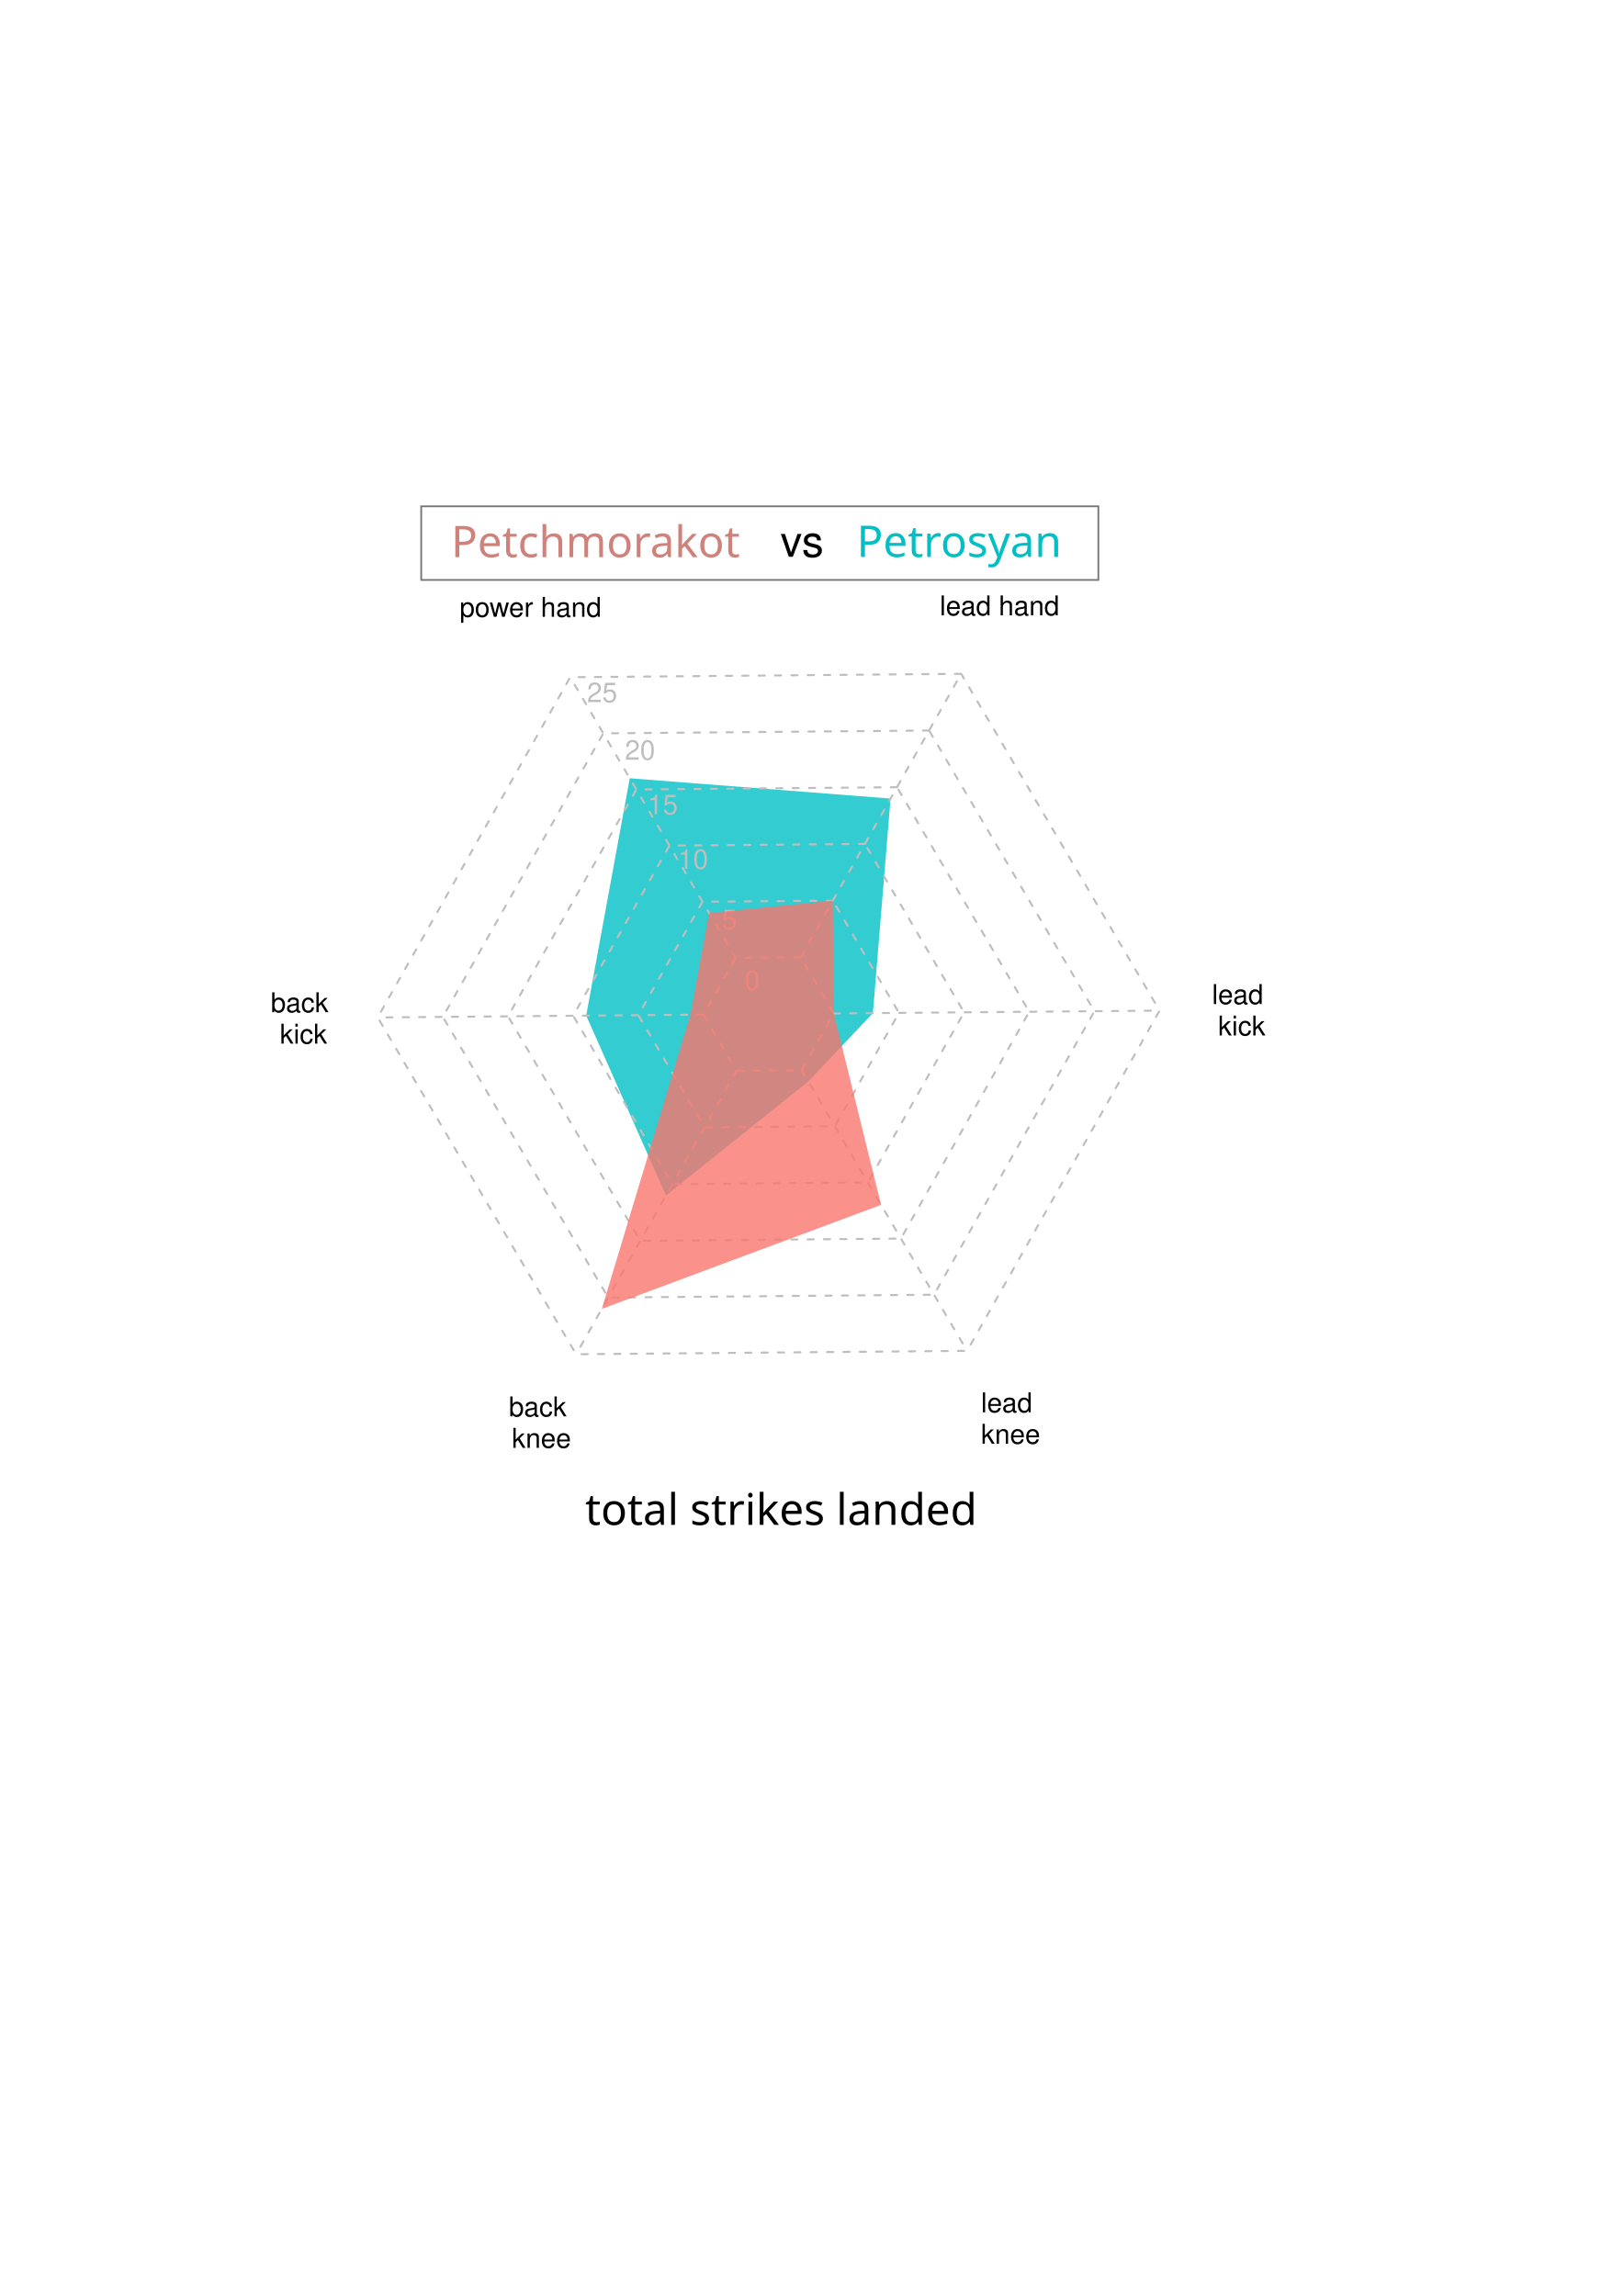
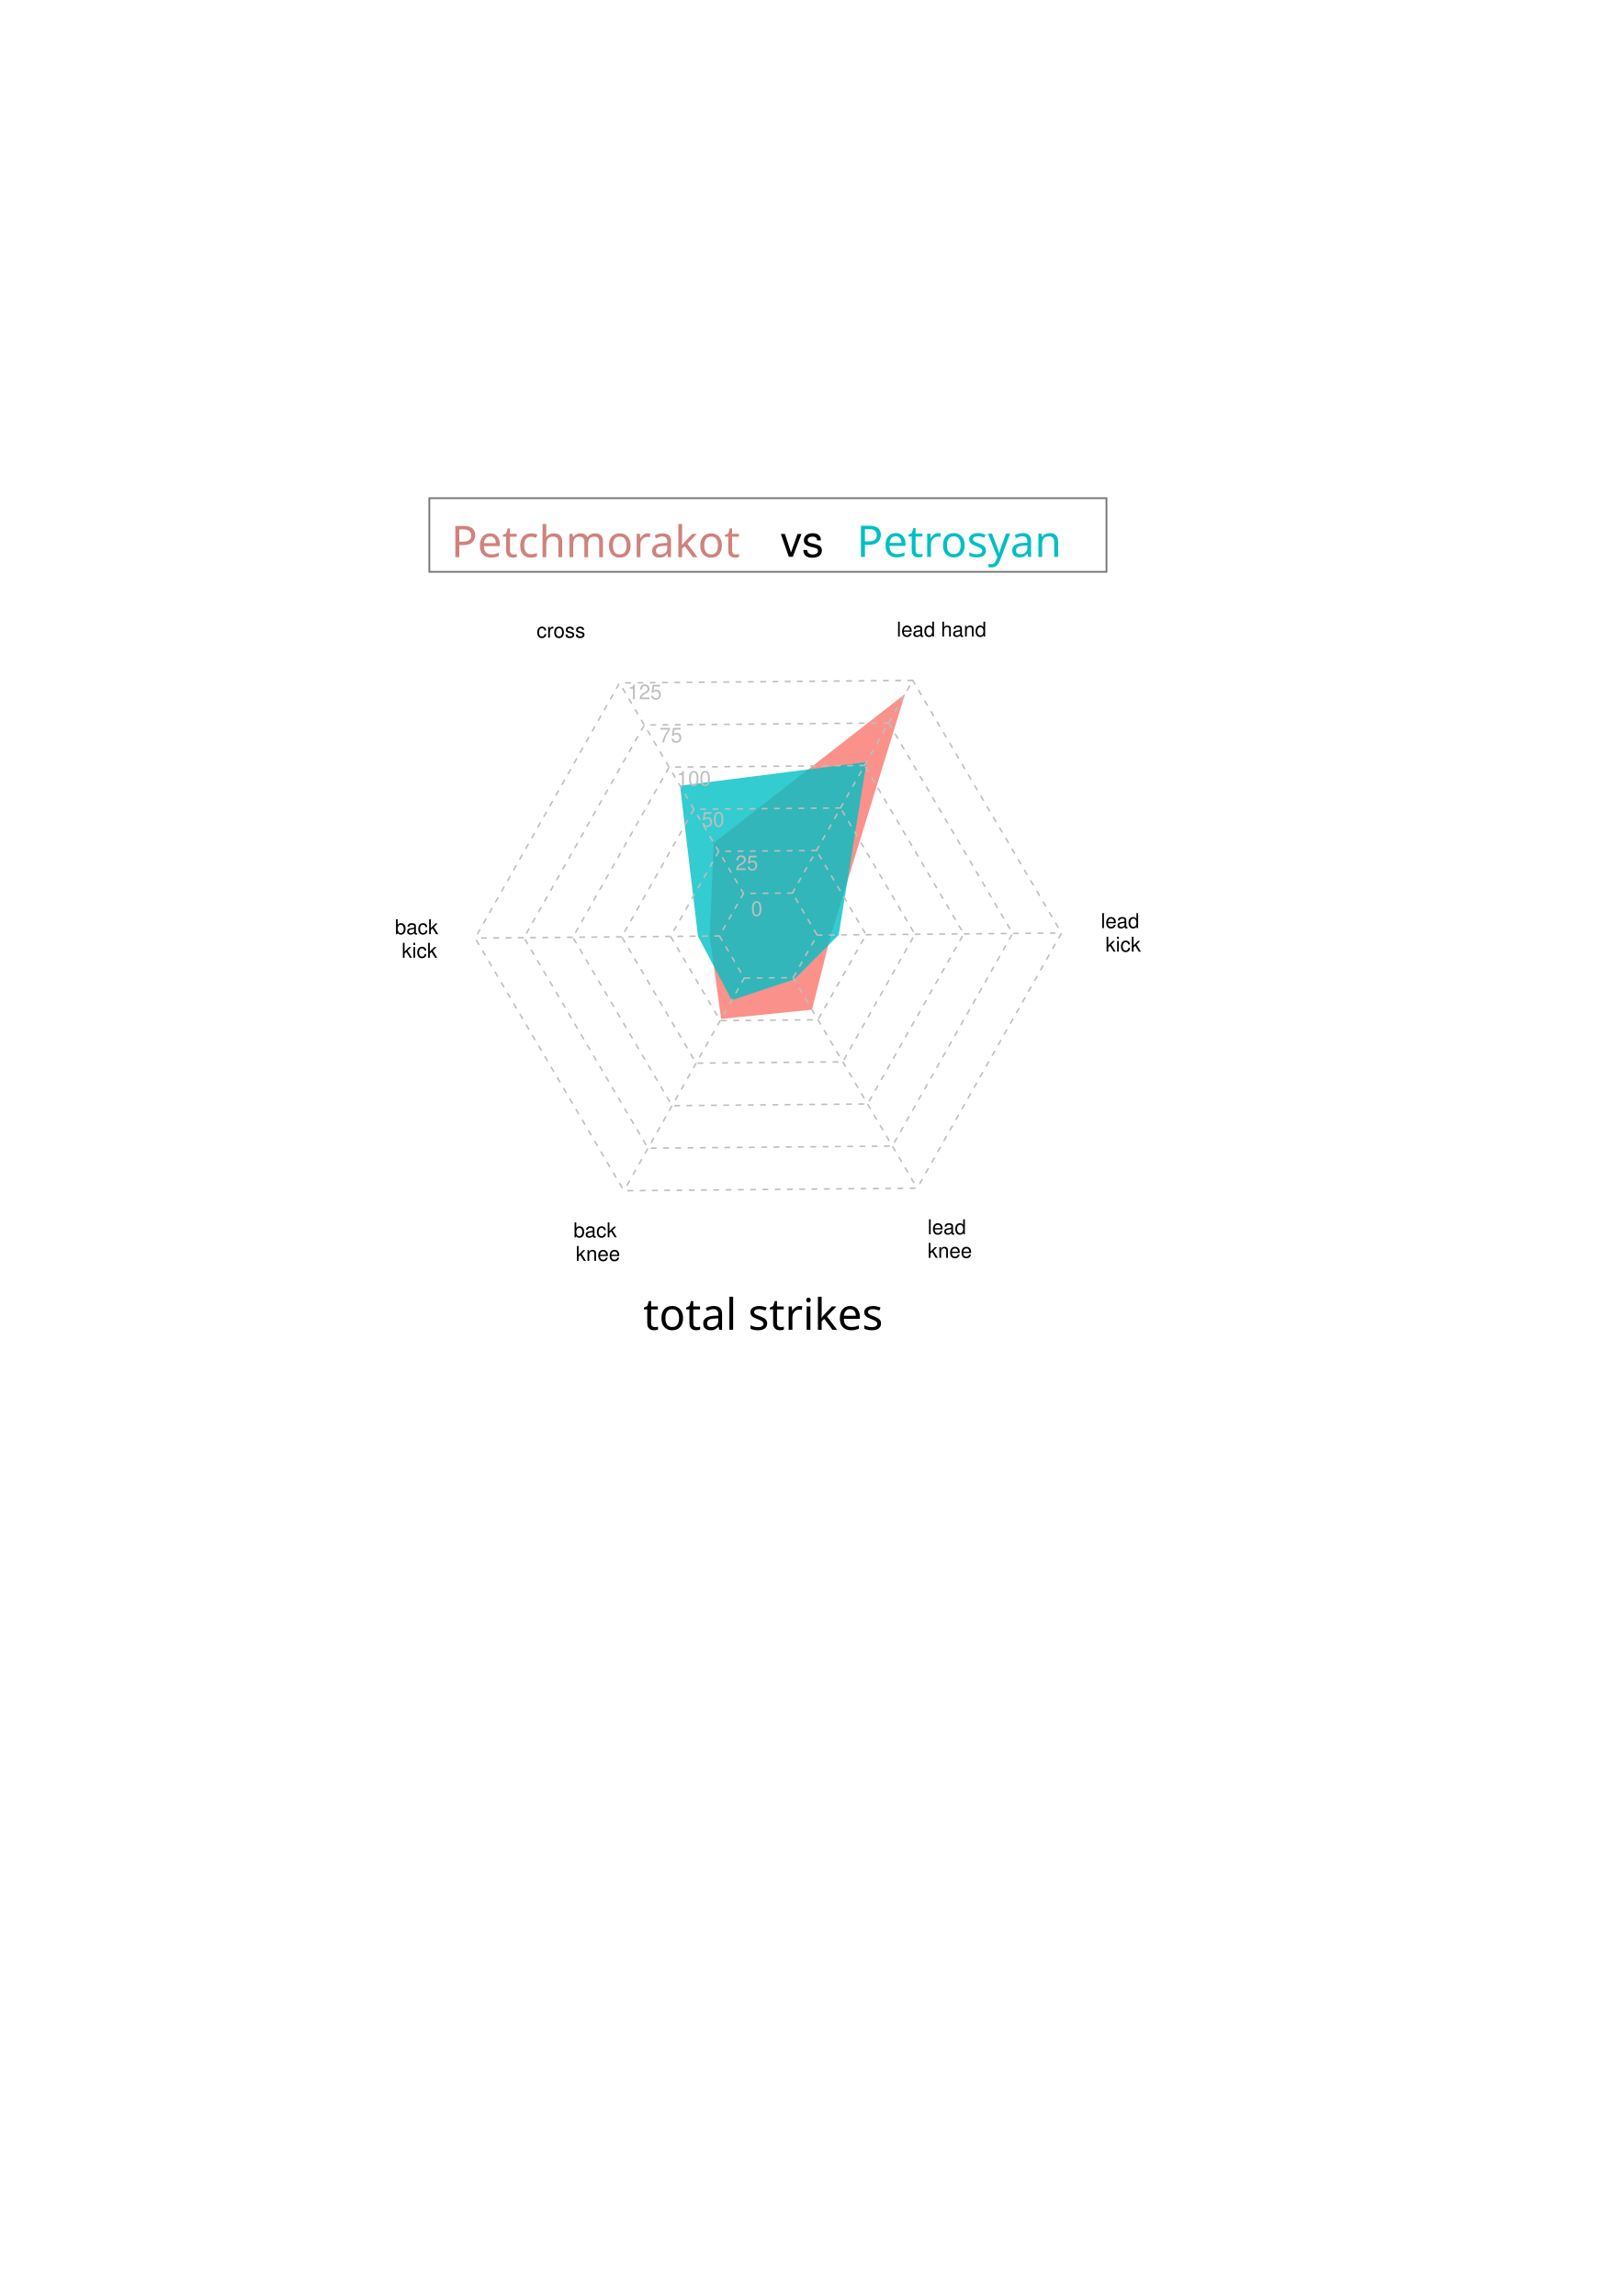
<svg xmlns="http://www.w3.org/2000/svg" width="210mm" height="297mm" viewBox="0 0 210 297" version="1.1" id="svg8">
  <defs id="defs2">
    <clipPath id="clipPath49" clipPathUnits="userSpaceOnUse">
      <path id="path47" d="M 59.04,73.44 H 473.76 V 444.96 H 59.04 Z" />
    </clipPath>
+     <clipPath id="clipPath114" clipPathUnits="userSpaceOnUse">
+       <path id="path112" d="M 59.04,73.44 H 473.76 V 444.96 H 59.04 Z" />
+     </clipPath>
+     <clipPath id="clipPath281" clipPathUnits="userSpaceOnUse">
+       <path id="path279" d="M 59.04,73.44 H 473.76 V 444.96 H 59.04 Z" />
+     </clipPath>
  </defs>
  <g id="layer1" style="display:inline">
-     <g transform="matrix(0.3527778,0,0,-0.3527778,5.431774,222.6108)" id="g37">
-       <g id="g39" />
-       <g id="g41" />
-       <g id="g43">
-         <g clip-path="url(#clipPath49)" id="g45">
-           <text xml:space="preserve" style="font-style:normal;font-weight:normal;font-size:30px;line-height:1.25;font-family:sans-serif;letter-spacing:0px;word-spacing:0px;fill:#000000;fill-opacity:1;stroke:none;stroke-width:0.75" x="140.637" y="-477.125" id="text1013" transform="scale(1,-1)">
-             <tspan id="tspan1011" x="140.637" y="-450.582" style="stroke-width:0.75" />
-           </text>
-           <g id="g1061">
-             <path d="m 311.1,338.21 -95.62,7.44 -15.97,-87.03 29.25,-65.95 52.19,41.83 23.67,25.03 z" style="fill:#00bfc4;fill-opacity:0.8;fill-rule:nonzero;stroke:none" id="path141" />
-             <path d="m 278.16,279.99 -23.88,-0.21 -11.77,-20.79 12.13,-20.58 23.88,0.21 11.77,20.79 -12.13,20.58" style="fill:none;stroke:#bebebe;stroke-width:0.75;stroke-linecap:round;stroke-linejoin:round;stroke-miterlimit:10;stroke-dasharray:2.25, 3.75;stroke-dashoffset:0;stroke-opacity:1" id="path51" />
-             <text y="-268.009" x="257.561" transform="scale(1,-1)" style="font-variant:normal;font-weight:normal;font-size:10px;font-family:Helvetica;-inkscape-font-specification:Helvetica;writing-mode:lr-tb;fill:#bebebe;fill-opacity:1;fill-rule:nonzero;stroke:none" id="text55">
-               <tspan x="257.561" y="-268.009" id="tspan53">0</tspan>
-             </text>
-             <path d="m 289.93,300.78 -47.78,-0.41 -23.53,-41.59 24.25,-41.16 47.78,0.41 23.53,41.59 -24.25,41.16" style="fill:none;stroke:#bebebe;stroke-width:0.75;stroke-linecap:round;stroke-linejoin:round;stroke-miterlimit:10;stroke-dasharray:2.25, 3.75;stroke-dashoffset:0;stroke-opacity:1" id="path57" />
-             <text y="-290.303" x="249.231" transform="scale(1,-1)" style="font-variant:normal;font-weight:normal;font-size:10px;font-family:Helvetica;-inkscape-font-specification:Helvetica;writing-mode:lr-tb;fill:#bebebe;fill-opacity:1;fill-rule:nonzero;stroke:none" id="text61">
-               <tspan x="249.231" y="-290.303" id="tspan59">5</tspan>
-             </text>
-             <path d="m 301.69,321.58 -71.66,-0.63 -35.29,-62.38 36.37,-61.75 71.66,0.63 35.29,62.38 -36.37,61.75" style="fill:none;stroke:#bebebe;stroke-width:0.75;stroke-linecap:round;stroke-linejoin:round;stroke-miterlimit:10;stroke-dasharray:2.25, 3.75;stroke-dashoffset:0;stroke-opacity:1" id="path63" />
-             <text y="-312.457" x="233.125" transform="scale(1,-1)" style="font-variant:normal;font-weight:normal;font-size:10px;font-family:Helvetica;-inkscape-font-specification:Helvetica;writing-mode:lr-tb;fill:#bebebe;fill-opacity:1;fill-rule:nonzero;stroke:none" id="text67">
-               <tspan x="233.125 238.685" y="-312.457" id="tspan65">10</tspan>
-             </text>
-             <path d="m 313.45,342.37 -95.55,-0.84 -47.05,-83.16 48.5,-82.34 95.55,0.84 47.05,83.16 -48.5,82.34" style="fill:none;stroke:#bebebe;stroke-width:0.75;stroke-linecap:round;stroke-linejoin:round;stroke-miterlimit:10;stroke-dasharray:2.25, 3.75;stroke-dashoffset:0;stroke-opacity:1" id="path69" />
-             <text y="-332.46" x="222.019" transform="scale(1,-1)" style="font-variant:normal;font-weight:normal;font-size:10px;font-family:Helvetica;-inkscape-font-specification:Helvetica;writing-mode:lr-tb;fill:#bebebe;fill-opacity:1;fill-rule:nonzero;stroke:none" id="text73">
-               <tspan x="222.019 227.579" y="-332.46" id="tspan71">15</tspan>
-             </text>
-             <path d="m 325.22,363.16 -119.44,-1.04 -58.82,-103.96 60.62,-102.92 119.44,1.04 58.82,103.96 -60.62,102.92" style="fill:none;stroke:#bebebe;stroke-width:0.75;stroke-linecap:round;stroke-linejoin:round;stroke-miterlimit:10;stroke-dasharray:2.25, 3.75;stroke-dashoffset:0;stroke-opacity:1" id="path75" />
-             <text y="-352.454" x="213.69" transform="scale(1,-1)" style="font-variant:normal;font-weight:normal;font-size:10px;font-family:Helvetica;-inkscape-font-specification:Helvetica;writing-mode:lr-tb;fill:#bebebe;fill-opacity:1;fill-rule:nonzero;stroke:none" id="text79">
-               <tspan x="213.69 219.25" y="-352.454" id="tspan77">20</tspan>
-             </text>
-             <path d="m 336.98,383.95 -143.33,-1.25 -70.58,-124.75 72.75,-123.5 143.33,1.25 70.58,124.75 -72.75,123.5" style="fill:none;stroke:#bebebe;stroke-width:0.75;stroke-linecap:round;stroke-linejoin:round;stroke-miterlimit:10;stroke-dasharray:2.25, 3.75;stroke-dashoffset:0;stroke-opacity:1" id="path81" />
-             <text y="-373.567" x="199.808" transform="scale(1,-1)" style="font-variant:normal;font-weight:normal;font-size:10px;font-family:Helvetica;-inkscape-font-specification:Helvetica;writing-mode:lr-tb;fill:#bebebe;fill-opacity:1;fill-rule:nonzero;stroke:none" id="text85">
-               <tspan x="199.808 205.368" y="-373.567" id="tspan83">25</tspan>
-             </text>
-             <path d="m 278.16,279.99 58.82,103.96" style="fill:none;stroke:#bebebe;stroke-width:0.75;stroke-linecap:round;stroke-linejoin:round;stroke-miterlimit:10;stroke-dasharray:2.25, 3.75;stroke-dashoffset:0;stroke-opacity:1" id="path87" />
-             <path d="M 254.28,279.78 193.65,382.7" style="fill:none;stroke:#bebebe;stroke-width:0.75;stroke-linecap:round;stroke-linejoin:round;stroke-miterlimit:10;stroke-dasharray:2.25, 3.75;stroke-dashoffset:0;stroke-opacity:1" id="path89" />
-             <path d="M 242.51,258.99 123.07,257.95" style="fill:none;stroke:#bebebe;stroke-width:0.75;stroke-linecap:round;stroke-linejoin:round;stroke-miterlimit:10;stroke-dasharray:2.25, 3.75;stroke-dashoffset:0;stroke-opacity:1" id="path91" />
-             <path d="M 254.64,238.41 195.82,134.45" style="fill:none;stroke:#bebebe;stroke-width:0.75;stroke-linecap:round;stroke-linejoin:round;stroke-miterlimit:10;stroke-dasharray:2.25, 3.75;stroke-dashoffset:0;stroke-opacity:1" id="path93" />
-             <path d="M 278.52,238.62 339.15,135.7" style="fill:none;stroke:#bebebe;stroke-width:0.75;stroke-linecap:round;stroke-linejoin:round;stroke-miterlimit:10;stroke-dasharray:2.25, 3.75;stroke-dashoffset:0;stroke-opacity:1" id="path95" />
-             <path d="m 290.29,259.41 119.44,1.04" style="fill:none;stroke:#bebebe;stroke-width:0.75;stroke-linecap:round;stroke-linejoin:round;stroke-miterlimit:10;stroke-dasharray:2.25, 3.75;stroke-dashoffset:0;stroke-opacity:1" id="path97" />
-             <text transform="matrix(1,0,0,-1,329.14,405.39)" style="font-variant:normal;font-weight:normal;font-size:10px;font-family:Helvetica;-inkscape-font-specification:Helvetica;writing-mode:lr-tb;fill:#000000;fill-opacity:1;fill-rule:nonzero;stroke:none" id="text101">
-               <tspan x="0 2.22 7.78 13.34 18.9 21.68 27.24 32.8 38.36" y="0" id="tspan99">lead hand</tspan>
-             </text>
-             <text transform="matrix(1,0,0,-1,153.1,404.85)" style="font-variant:normal;font-weight:normal;font-size:10px;font-family:Helvetica;-inkscape-font-specification:Helvetica;writing-mode:lr-tb;fill:#000000;fill-opacity:1;fill-rule:nonzero;stroke:none" id="text105">
-               <tspan x="0 5.56 10.97 18.09 23.65 26.98 29.76 35.32 40.88 46.44" y="0" id="tspan103">power hand</tspan>
-             </text>
-             <text transform="matrix(1,0,0,-1,83.85,259.87)" style="font-variant:normal;font-weight:normal;font-size:10px;font-family:Helvetica;-inkscape-font-specification:Helvetica;writing-mode:lr-tb;fill:#000000;fill-opacity:1;fill-rule:nonzero;stroke:none" id="text109">
-               <tspan x="0 5.56 11.12 16.12" y="0" id="tspan107">back</tspan>
-             </text>
-             <text transform="matrix(1,0,0,-1,87.19,248.35)" style="font-variant:normal;font-weight:normal;font-size:10px;font-family:Helvetica;-inkscape-font-specification:Helvetica;writing-mode:lr-tb;fill:#000000;fill-opacity:1;fill-rule:nonzero;stroke:none" id="text113">
-               <tspan x="0 5 7.22 12.22" y="0" id="tspan111">kick</tspan>
-             </text>
-             <text transform="matrix(1,0,0,-1,171.14,111.67)" style="font-variant:normal;font-weight:normal;font-size:10px;font-family:Helvetica;-inkscape-font-specification:Helvetica;writing-mode:lr-tb;fill:#000000;fill-opacity:1;fill-rule:nonzero;stroke:none" id="text117">
-               <tspan x="0 5.56 11.12 16.12" y="0" id="tspan115">back</tspan>
-             </text>
-             <text transform="matrix(1,0,0,-1,172.25,100.15)" style="font-variant:normal;font-weight:normal;font-size:10px;font-family:Helvetica;-inkscape-font-specification:Helvetica;writing-mode:lr-tb;fill:#000000;fill-opacity:1;fill-rule:nonzero;stroke:none" id="text121">
-               <tspan x="0 5 10.56 16.12" y="0" id="tspan119">knee</tspan>
-             </text>
-             <text transform="matrix(1,0,0,-1,344.25,113.17)" style="font-variant:normal;font-weight:normal;font-size:10px;font-family:Helvetica;-inkscape-font-specification:Helvetica;writing-mode:lr-tb;fill:#000000;fill-opacity:1;fill-rule:nonzero;stroke:none" id="text125">
-               <tspan x="0 2.22 7.78 13.34" y="0" id="tspan123">lead</tspan>
-             </text>
-             <text transform="matrix(1,0,0,-1,344.25,101.65)" style="font-variant:normal;font-weight:normal;font-size:10px;font-family:Helvetica;-inkscape-font-specification:Helvetica;writing-mode:lr-tb;fill:#000000;fill-opacity:1;fill-rule:nonzero;stroke:none" id="text129">
-               <tspan x="0 5 10.56 16.12" y="0" id="tspan127">knee</tspan>
-             </text>
-             <text transform="matrix(1,0,0,-1,428.94,262.87)" style="font-variant:normal;font-weight:normal;font-size:10px;font-family:Helvetica;-inkscape-font-specification:Helvetica;writing-mode:lr-tb;fill:#000000;fill-opacity:1;fill-rule:nonzero;stroke:none" id="text133">
-               <tspan x="0 2.22 7.78 13.34" y="0" id="tspan131">lead</tspan>
-             </text>
-             <text transform="matrix(1,0,0,-1,431.17,251.35)" style="font-variant:normal;font-weight:normal;font-size:10px;font-family:Helvetica;-inkscape-font-specification:Helvetica;writing-mode:lr-tb;fill:#000000;fill-opacity:1;fill-rule:nonzero;stroke:none" id="text137">
-               <tspan x="0 5 7.22 12.22" y="0" id="tspan135">kick</tspan>
-             </text>
-             <path d="m 289.93,300.78 -45.35,-4.53 -6.85,-37.3 -32.5,-107.87 102.39,38.14 -17.33,70.19 z" style="fill:#f8766d;fill-opacity:0.8;fill-rule:nonzero;stroke:none" id="path139" />
-           </g>
-           <text xml:space="preserve" style="font-style:normal;font-weight:normal;font-size:30px;line-height:1.25;font-family:sans-serif;letter-spacing:0px;word-spacing:0px;fill:#000000;fill-opacity:1;stroke:none;stroke-width:0.75" x="116.195" y="-509.898" id="text1065" transform="scale(1,-1)">
-             <tspan id="tspan1063" x="116.195" y="-483.355" style="stroke-width:0.75" />
-           </text>
-         </g>
-       </g>
-     </g>
    <g id="g88" transform="translate(6.35,-2.116667)">
      <text id="text1069" y="74.153" x="104.454" style="font-style:normal;font-variant:normal;font-weight:normal;font-stretch:normal;font-size:5.644px;line-height:1.25;font-family:sans-serif;-inkscape-font-specification:'sans-serif, Normal';font-variant-ligatures:normal;font-variant-caps:normal;font-variant-numeric:normal;font-feature-settings:normal;text-align:start;letter-spacing:0px;word-spacing:0px;writing-mode:lr-tb;text-anchor:start;fill:#00bfc4;fill-opacity:1;stroke:none;stroke-width:0.265" xml:space="preserve">
        <tspan style="font-style:normal;font-variant:normal;font-weight:normal;font-stretch:normal;font-size:5.644px;font-family:sans-serif;-inkscape-font-specification:'sans-serif, Normal';font-variant-ligatures:normal;font-variant-caps:normal;font-variant-numeric:normal;font-feature-settings:normal;text-align:start;writing-mode:lr-tb;text-anchor:start;fill:#00bfc4;fill-opacity:1;stroke-width:0.265" y="74.153" x="104.454" id="tspan1067">Petrosyan</tspan>
      </text>
      <text id="text1073" y="74.189" x="51.992" style="font-style:normal;font-variant:normal;font-weight:normal;font-stretch:normal;font-size:5.644px;line-height:1.25;font-family:sans-serif;-inkscape-font-specification:'sans-serif, Normal';font-variant-ligatures:normal;font-variant-caps:normal;font-variant-numeric:normal;font-feature-settings:normal;text-align:start;letter-spacing:0px;word-spacing:0px;writing-mode:lr-tb;text-anchor:start;fill:#cf827b;fill-opacity:0.995;stroke:none;stroke-width:0.265" xml:space="preserve">
        <tspan style="font-style:normal;font-variant:normal;font-weight:normal;font-stretch:normal;font-size:5.644px;font-family:sans-serif;-inkscape-font-specification:'sans-serif, Normal';font-variant-ligatures:normal;font-variant-caps:normal;font-variant-numeric:normal;font-feature-settings:normal;text-align:start;writing-mode:lr-tb;text-anchor:start;fill:#cf827b;fill-opacity:0.995;stroke-width:0.265" y="74.189" x="51.992" id="tspan1071">Petchmorakot</tspan>
      </text>
      <text id="text1077" y="74.141" x="94.58" style="font-style:normal;font-variant:normal;font-weight:normal;font-stretch:normal;font-size:5.644px;line-height:1.25;font-family:Helvetica;-inkscape-font-specification:'Helvetica, Normal';font-variant-ligatures:normal;font-variant-caps:normal;font-variant-numeric:normal;font-feature-settings:normal;text-align:start;letter-spacing:0px;word-spacing:0px;writing-mode:lr-tb;text-anchor:start;fill:#000000;fill-opacity:1;stroke:none;stroke-width:0.265" xml:space="preserve">
        <tspan style="font-style:normal;font-variant:normal;font-weight:normal;font-stretch:normal;font-size:5.644px;font-family:Helvetica;-inkscape-font-specification:'Helvetica, Normal';font-variant-ligatures:normal;font-variant-caps:normal;font-variant-numeric:normal;font-feature-settings:normal;text-align:start;writing-mode:lr-tb;text-anchor:start;stroke-width:0.265" y="74.141" x="94.58" id="tspan1075">vs</tspan>
      </text>
    </g>
-     <rect style="opacity:0.54;fill:#cf827b;fill-opacity:0.01;stroke:#000000;stroke-width:0.225;stroke-opacity:1" id="rect1079" width="87.578" height="9.526" x="54.477" y="65.493" />
-     <text xml:space="preserve" style="font-style:normal;font-variant:normal;font-weight:normal;font-stretch:normal;font-size:5.644px;line-height:1.25;font-family:sans-serif;-inkscape-font-specification:'sans-serif, Normal';font-variant-ligatures:normal;font-variant-caps:normal;font-variant-numeric:normal;font-feature-settings:normal;text-align:start;letter-spacing:0px;word-spacing:0px;writing-mode:lr-tb;text-anchor:start;fill:#000000;fill-opacity:1;stroke:none;stroke-width:0.265" x="75.671" y="197.252" id="text1086">
-       <tspan id="tspan1088" x="75.671" y="197.252">total strikes landed</tspan>
+     <rect style="opacity:0.54;fill:#cf827b;fill-opacity:0.01;stroke:#000000;stroke-width:0.225;stroke-opacity:1" id="rect1079" width="87.578" height="9.526" x="55.527" y="64.443" />
+     <text xml:space="preserve" style="font-style:normal;font-variant:normal;font-weight:normal;font-stretch:normal;font-size:5.644px;line-height:1.25;font-family:sans-serif;-inkscape-font-specification:'sans-serif, Normal';font-variant-ligatures:normal;font-variant-caps:normal;font-variant-numeric:normal;font-feature-settings:normal;text-align:start;letter-spacing:0px;word-spacing:0px;writing-mode:lr-tb;text-anchor:start;fill:#000000;fill-opacity:1;stroke:none;stroke-width:0.265" x="83.196" y="172.015" id="text1086">
+       <tspan id="tspan1088" x="83.196" y="172.015">total strikes</tspan>
    </text>
+     <g id="g271" transform="matrix(0.2645833,0,0,-0.2645833,28.88617,189.5998)" />
+     <g id="g273" transform="matrix(0.2645833,0,0,-0.2645833,28.88617,189.5998)" />
+     <g id="g275" transform="matrix(0.2645833,0,0,-0.2645833,28.88617,189.5998)">
+       <g id="g277" clip-path="url(#clipPath281)">
+         <path d="m 333.22,377.3 -93.49,-72.82 -2,-45.53 5.61,-40.5 44.4,4.52 9.24,36.5 z" style="fill:#f8766d;fill-opacity:0.8;fill-rule:nonzero;stroke:none" id="path371" />
+         <path d="m 314.39,344.03 -91.15,-11.55 8.76,-73.58 16.52,-31.3 30.49,10.19 21.79,21.71 z" style="fill:#00bfc4;fill-opacity:0.8;fill-rule:nonzero;stroke:none" id="path373" />
+         <path d="m 278.16,279.99 -23.88,-0.21 -11.77,-20.79 12.13,-20.58 23.88,0.21 11.77,20.79 -12.13,20.58" style="fill:none;stroke:#bebebe;stroke-width:0.75;stroke-linecap:round;stroke-linejoin:round;stroke-miterlimit:10;stroke-dasharray:2.25, 3.75;stroke-dashoffset:0;stroke-opacity:1" id="path283" />
+         <text transform="scale(1,-1)" style="font-variant:normal;font-weight:normal;font-size:10px;font-family:Helvetica;-inkscape-font-specification:Helvetica;writing-mode:lr-tb;fill:#bebebe;fill-opacity:1;fill-rule:nonzero;stroke:none" id="text287" x="257.95" y="-268.794">
+           <tspan x="257.95" y="-268.794" id="tspan285">0</tspan>
+         </text>
+         <path d="m 289.93,300.78 -47.78,-0.41 -23.53,-41.59 24.25,-41.16 47.78,0.41 23.53,41.59 -24.25,41.16" style="fill:none;stroke:#bebebe;stroke-width:0.75;stroke-linecap:round;stroke-linejoin:round;stroke-miterlimit:10;stroke-dasharray:2.25, 3.75;stroke-dashoffset:0;stroke-opacity:1" id="path289" />
+         <text transform="scale(1,-1)" style="font-variant:normal;font-weight:normal;font-size:10px;font-family:Helvetica;-inkscape-font-specification:Helvetica;writing-mode:lr-tb;fill:#bebebe;fill-opacity:1;fill-rule:nonzero;stroke:none" id="text293" x="250.295" y="-291.184">
+           <tspan x="250.295 255.855" y="-291.184" id="tspan291">25</tspan>
+         </text>
+         <path d="m 301.69,321.58 -71.66,-0.63 -35.29,-62.38 36.37,-61.75 71.66,0.63 35.29,62.38 -36.37,61.75" style="fill:none;stroke:#bebebe;stroke-width:0.75;stroke-linecap:round;stroke-linejoin:round;stroke-miterlimit:10;stroke-dasharray:2.25, 3.75;stroke-dashoffset:0;stroke-opacity:1" id="path295" />
+         <text transform="scale(1,-1)" style="font-variant:normal;font-weight:normal;font-size:10px;font-family:Helvetica;-inkscape-font-specification:Helvetica;writing-mode:lr-tb;fill:#bebebe;fill-opacity:1;fill-rule:nonzero;stroke:none" id="text299" x="233.793" y="-312.448">
+           <tspan x="233.793 239.353" y="-312.448" id="tspan297">50</tspan>
+         </text>
+         <path d="m 313.45,342.37 -95.55,-0.84 -47.05,-83.16 48.5,-82.34 95.55,0.84 47.05,83.16 -48.5,82.34" style="fill:none;stroke:#bebebe;stroke-width:0.75;stroke-linecap:round;stroke-linejoin:round;stroke-miterlimit:10;stroke-dasharray:2.25, 3.75;stroke-dashoffset:0;stroke-opacity:1" id="path301" />
+         <text transform="scale(1,-1)" style="font-variant:normal;font-weight:normal;font-size:10px;font-family:Helvetica;-inkscape-font-specification:Helvetica;writing-mode:lr-tb;fill:#bebebe;fill-opacity:1;fill-rule:nonzero;stroke:none" id="text305" x="213.165" y="-353.66">
+           <tspan x="213.165 218.725" y="-353.66" id="tspan303">75</tspan>
+         </text>
+         <path d="m 325.22,363.16 -119.44,-1.04 -58.82,-103.96 60.62,-102.92 119.44,1.04 58.82,103.96 -60.62,102.92" style="fill:none;stroke:#bebebe;stroke-width:0.75;stroke-linecap:round;stroke-linejoin:round;stroke-miterlimit:10;stroke-dasharray:2.25, 3.75;stroke-dashoffset:0;stroke-opacity:1" id="path307" />
+         <text transform="scale(1,-1)" style="font-variant:normal;font-weight:normal;font-size:10px;font-family:Helvetica;-inkscape-font-specification:Helvetica;writing-mode:lr-tb;fill:#bebebe;fill-opacity:1;fill-rule:nonzero;stroke:none" id="text311" x="221.637" y="-332.465">
+           <tspan x="221.637 227.197 232.757" y="-332.465" id="tspan309">100</tspan>
+         </text>
+         <path d="m 336.98,383.95 -143.33,-1.25 -70.58,-124.75 72.75,-123.5 143.33,1.25 70.58,124.75 -72.75,123.5" style="fill:none;stroke:#bebebe;stroke-width:0.75;stroke-linecap:round;stroke-linejoin:round;stroke-miterlimit:10;stroke-dasharray:2.25, 3.75;stroke-dashoffset:0;stroke-opacity:1" id="path313" />
+         <text transform="scale(1,-1)" style="font-variant:normal;font-weight:normal;font-size:10px;font-family:Helvetica;-inkscape-font-specification:Helvetica;writing-mode:lr-tb;fill:#bebebe;fill-opacity:1;fill-rule:nonzero;stroke:none" id="text317" x="197.634" y="-374.732">
+           <tspan x="197.634 203.194 208.754" y="-374.732" id="tspan315">125</tspan>
+         </text>
+         <path d="m 278.16,279.99 58.82,103.96" style="fill:none;stroke:#bebebe;stroke-width:0.75;stroke-linecap:round;stroke-linejoin:round;stroke-miterlimit:10;stroke-dasharray:2.25, 3.75;stroke-dashoffset:0;stroke-opacity:1" id="path319" />
+         <path d="M 254.28,279.78 193.65,382.7" style="fill:none;stroke:#bebebe;stroke-width:0.75;stroke-linecap:round;stroke-linejoin:round;stroke-miterlimit:10;stroke-dasharray:2.25, 3.75;stroke-dashoffset:0;stroke-opacity:1" id="path321" />
+         <path d="M 242.51,258.99 123.07,257.95" style="fill:none;stroke:#bebebe;stroke-width:0.75;stroke-linecap:round;stroke-linejoin:round;stroke-miterlimit:10;stroke-dasharray:2.25, 3.75;stroke-dashoffset:0;stroke-opacity:1" id="path323" />
+         <path d="M 254.64,238.41 195.82,134.45" style="fill:none;stroke:#bebebe;stroke-width:0.75;stroke-linecap:round;stroke-linejoin:round;stroke-miterlimit:10;stroke-dasharray:2.25, 3.75;stroke-dashoffset:0;stroke-opacity:1" id="path325" />
+         <path d="M 278.52,238.62 339.15,135.7" style="fill:none;stroke:#bebebe;stroke-width:0.75;stroke-linecap:round;stroke-linejoin:round;stroke-miterlimit:10;stroke-dasharray:2.25, 3.75;stroke-dashoffset:0;stroke-opacity:1" id="path327" />
+         <path d="m 290.29,259.41 119.44,1.04" style="fill:none;stroke:#bebebe;stroke-width:0.75;stroke-linecap:round;stroke-linejoin:round;stroke-miterlimit:10;stroke-dasharray:2.25, 3.75;stroke-dashoffset:0;stroke-opacity:1" id="path329" />
+         <text transform="matrix(1,0,0,-1,329.14,405.39)" style="font-variant:normal;font-weight:normal;font-size:10px;font-family:Helvetica;-inkscape-font-specification:Helvetica;writing-mode:lr-tb;fill:#000000;fill-opacity:1;fill-rule:nonzero;stroke:none" id="text333">
+           <tspan x="0 2.22 7.78 13.34 18.9 21.68 27.24 32.8 38.36" y="0" id="tspan331">lead hand</tspan>
+         </text>
+         <text transform="matrix(1,0,0,-1,153.1,404.85)" style="font-variant:normal;font-weight:normal;font-size:10px;font-family:Helvetica;-inkscape-font-specification:'Helvetica, Normal';writing-mode:lr;fill:#000000;fill-opacity:1;fill-rule:nonzero;stroke:none;font-style:normal;font-stretch:normal;text-anchor:start;text-align:start;font-variant-ligatures:normal;font-variant-caps:normal;font-variant-numeric:normal;font-feature-settings:normal;" id="text337">
+           <tspan id="tspan73">cross</tspan>
+         </text>
+         <text transform="matrix(1,0,0,-1,83.85,259.87)" style="font-variant:normal;font-weight:normal;font-size:10px;font-family:Helvetica;-inkscape-font-specification:Helvetica;writing-mode:lr-tb;fill:#000000;fill-opacity:1;fill-rule:nonzero;stroke:none" id="text341">
+           <tspan x="0 5.56 11.12 16.12" y="0" id="tspan339">back</tspan>
+         </text>
+         <text transform="matrix(1,0,0,-1,87.19,248.35)" style="font-variant:normal;font-weight:normal;font-size:10px;font-family:Helvetica;-inkscape-font-specification:Helvetica;writing-mode:lr-tb;fill:#000000;fill-opacity:1;fill-rule:nonzero;stroke:none" id="text345">
+           <tspan x="0 5 7.22 12.22" y="0" id="tspan343">kick</tspan>
+         </text>
+         <text transform="matrix(1,0,0,-1,171.14,111.67)" style="font-variant:normal;font-weight:normal;font-size:10px;font-family:Helvetica;-inkscape-font-specification:Helvetica;writing-mode:lr-tb;fill:#000000;fill-opacity:1;fill-rule:nonzero;stroke:none" id="text349">
+           <tspan x="0 5.56 11.12 16.12" y="0" id="tspan347">back</tspan>
+         </text>
+         <text transform="matrix(1,0,0,-1,172.25,100.15)" style="font-variant:normal;font-weight:normal;font-size:10px;font-family:Helvetica;-inkscape-font-specification:Helvetica;writing-mode:lr-tb;fill:#000000;fill-opacity:1;fill-rule:nonzero;stroke:none" id="text353">
+           <tspan x="0 5 10.56 16.12" y="0" id="tspan351">knee</tspan>
+         </text>
+         <text transform="matrix(1,0,0,-1,344.25,113.17)" style="font-variant:normal;font-weight:normal;font-size:10px;font-family:Helvetica;-inkscape-font-specification:Helvetica;writing-mode:lr-tb;fill:#000000;fill-opacity:1;fill-rule:nonzero;stroke:none" id="text357">
+           <tspan x="0 2.22 7.78 13.34" y="0" id="tspan355">lead</tspan>
+         </text>
+         <text transform="matrix(1,0,0,-1,344.25,101.65)" style="font-variant:normal;font-weight:normal;font-size:10px;font-family:Helvetica;-inkscape-font-specification:Helvetica;writing-mode:lr-tb;fill:#000000;fill-opacity:1;fill-rule:nonzero;stroke:none" id="text361">
+           <tspan x="0 5 10.56 16.12" y="0" id="tspan359">knee</tspan>
+         </text>
+         <text transform="matrix(1,0,0,-1,428.94,262.87)" style="font-variant:normal;font-weight:normal;font-size:10px;font-family:Helvetica;-inkscape-font-specification:Helvetica;writing-mode:lr-tb;fill:#000000;fill-opacity:1;fill-rule:nonzero;stroke:none" id="text365">
+           <tspan x="0 2.22 7.78 13.34" y="0" id="tspan363">lead</tspan>
+         </text>
+         <text transform="matrix(1,0,0,-1,431.17,251.35)" style="font-variant:normal;font-weight:normal;font-size:10px;font-family:Helvetica;-inkscape-font-specification:Helvetica;writing-mode:lr-tb;fill:#000000;fill-opacity:1;fill-rule:nonzero;stroke:none" id="text369">
+           <tspan x="0 5 7.22 12.22" y="0" id="tspan367">kick</tspan>
+         </text>
+       </g>
+     </g>
  </g>
</svg>
